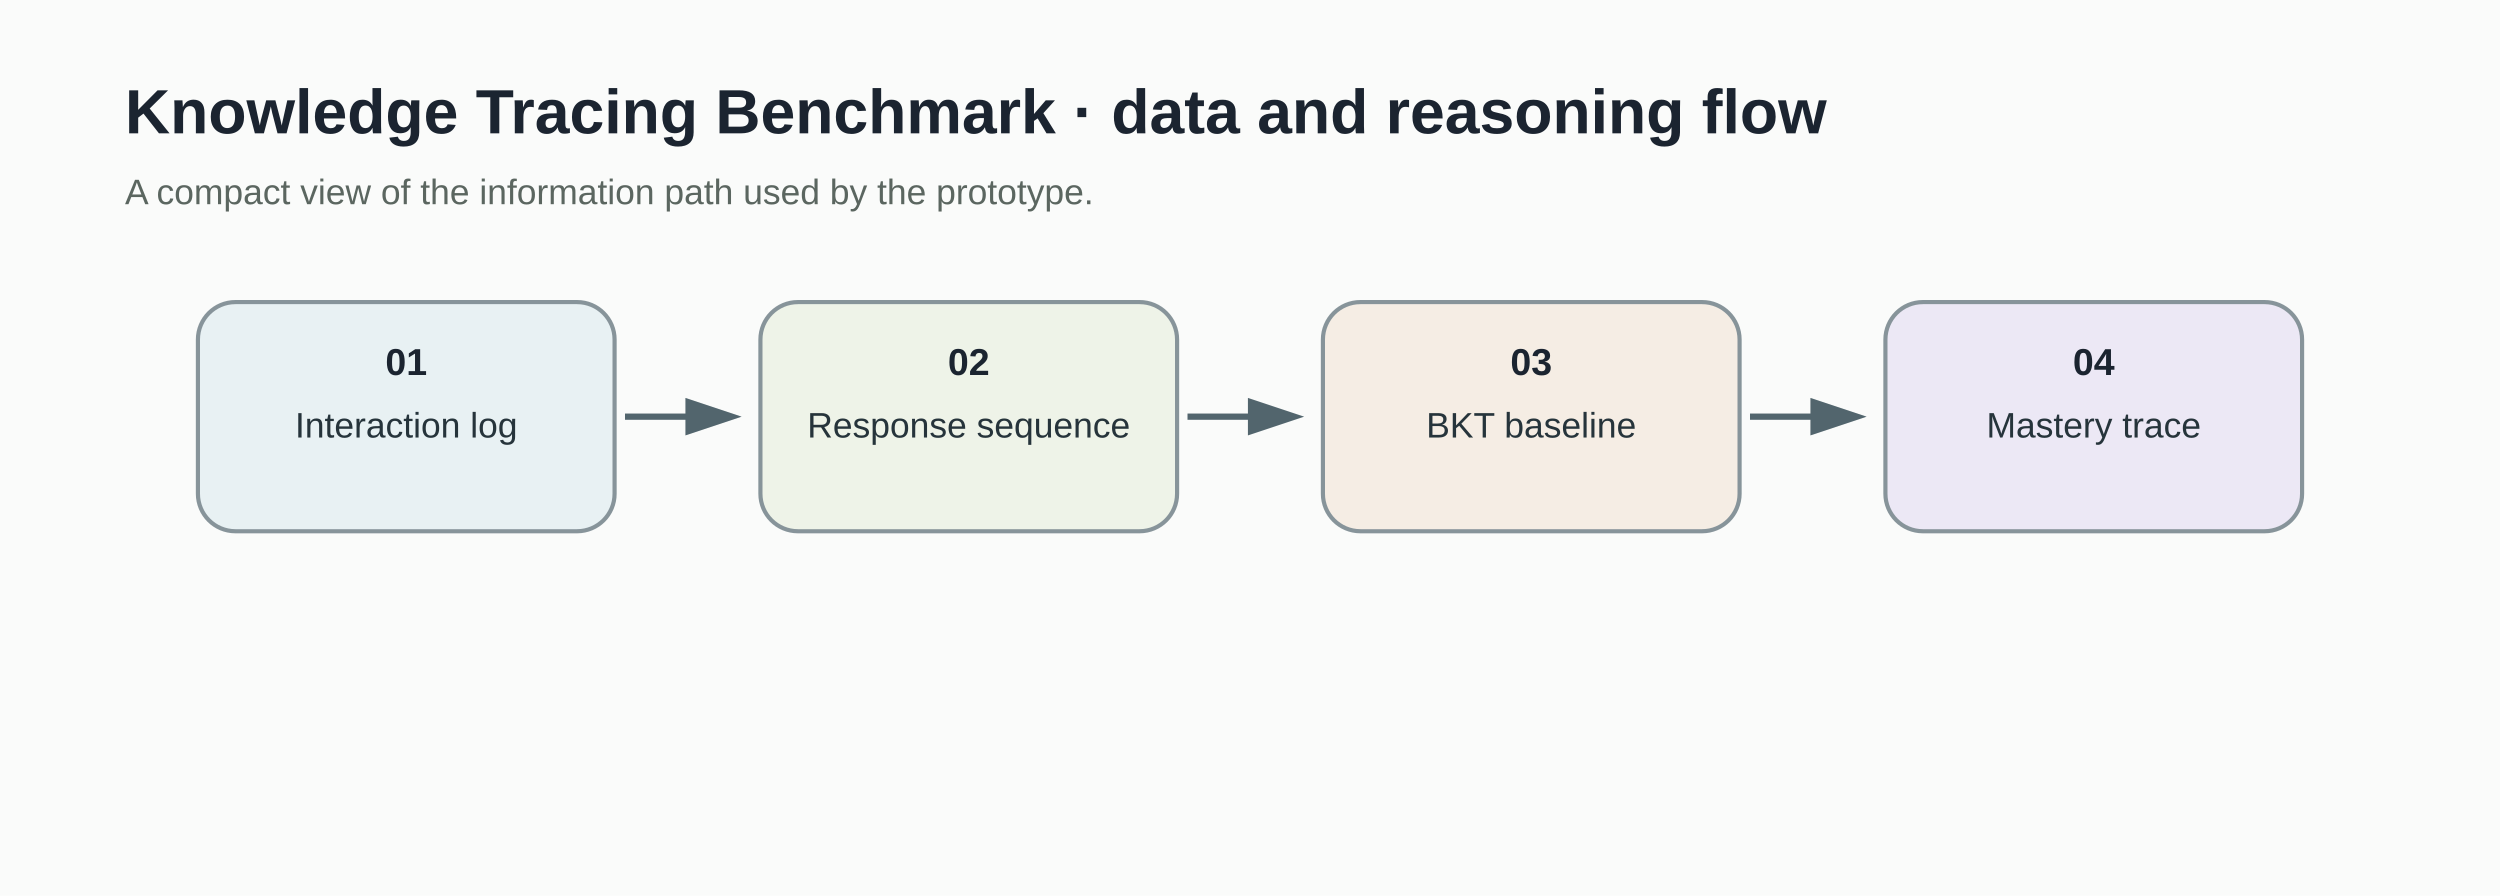
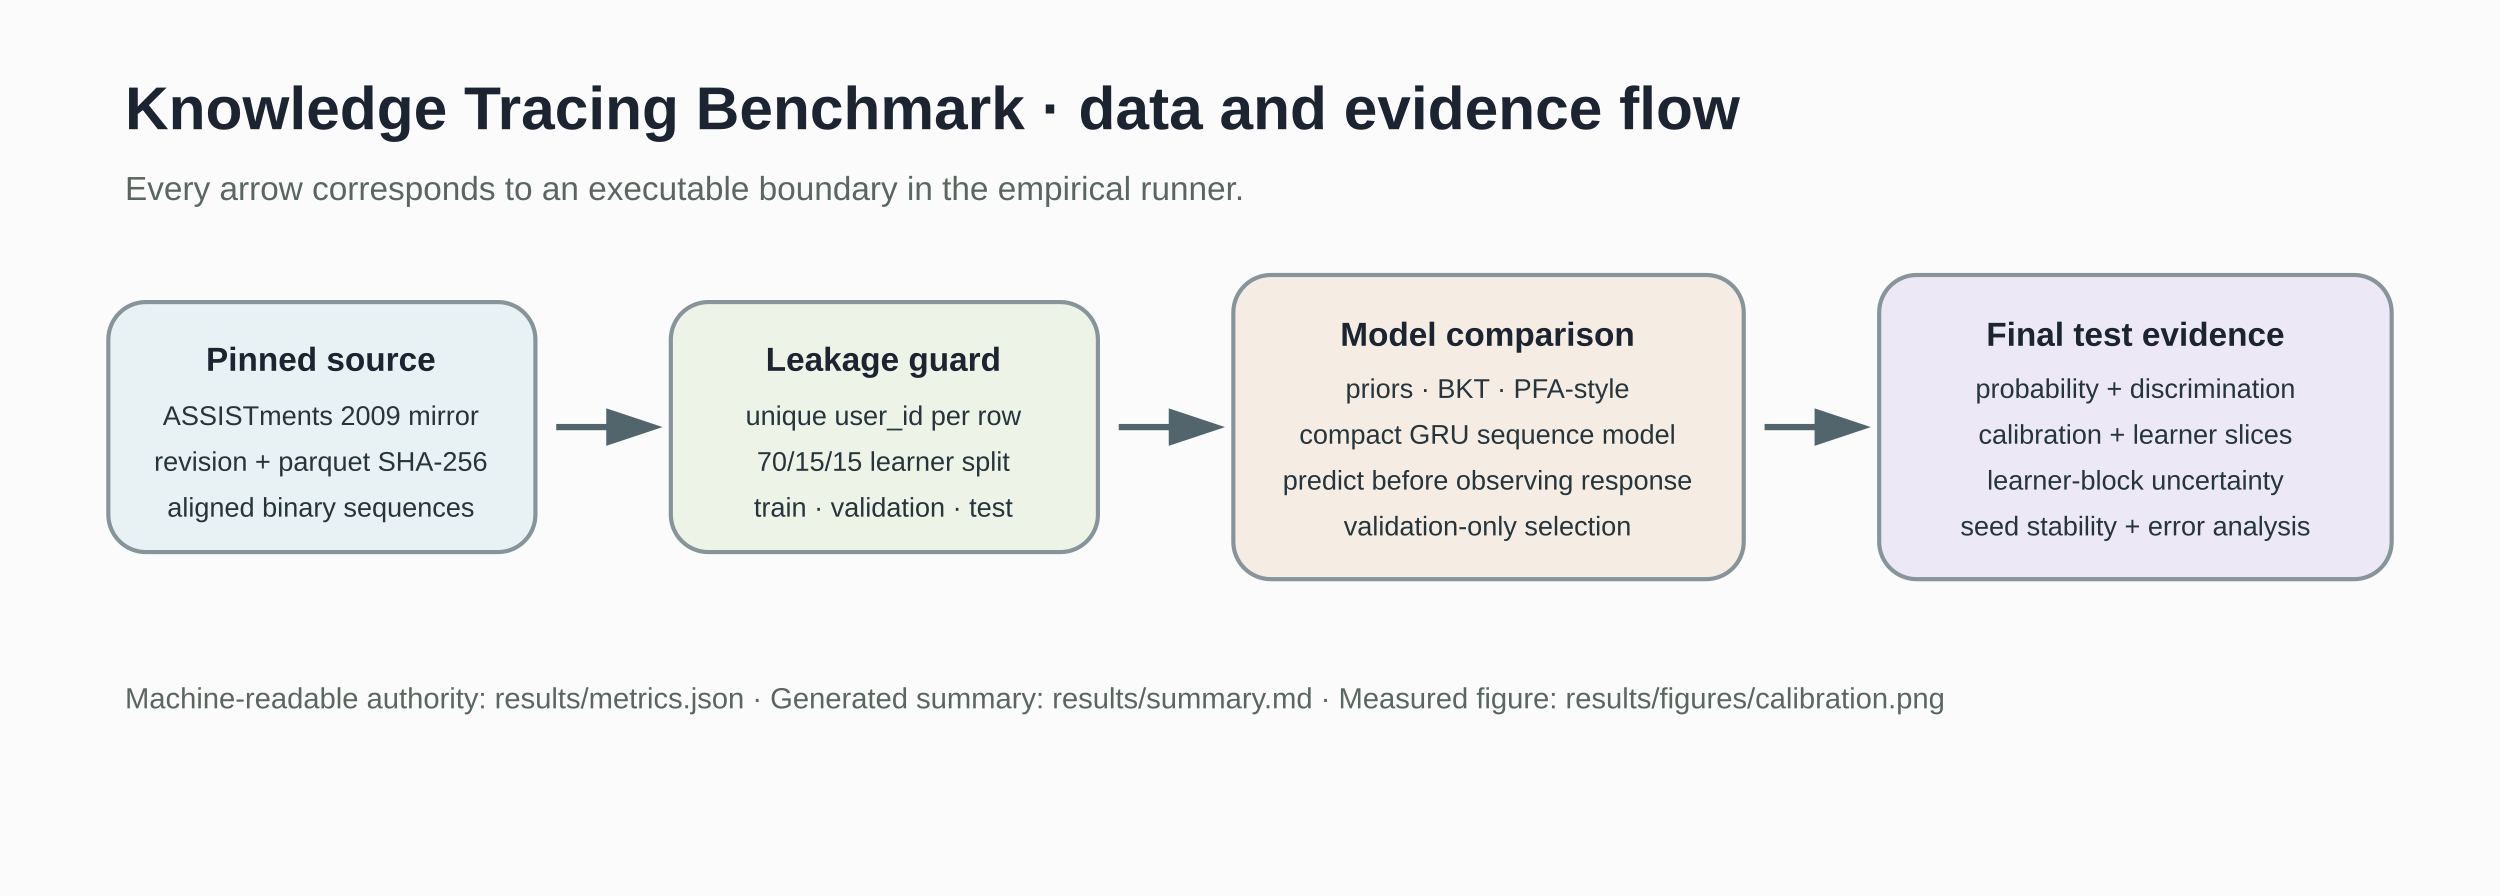
- <svg xmlns="http://www.w3.org/2000/svg" width="1200" height="430" viewBox="0 0 1200 430">
+ <svg xmlns="http://www.w3.org/2000/svg" width="1200" height="430" viewBox="0 0 1200 430" role="img" aria-labelledby="title desc">
  <defs>
    <marker id="arrow" markerWidth="10" markerHeight="10" refX="7" refY="3" orient="auto">
      <path d="M0,0 L0,6 L9,3 z" fill="#52656D" />
    </marker>
  </defs>
  <rect width="100%" height="100%" fill="#FAFBFA" />
-   <text x="60" y="64" font-family="Arial, sans-serif" font-size="30" font-weight="700" fill="#1B2430">Knowledge Tracing Benchmark · data and reasoning flow</text>
-   <text x="60" y="98" font-family="Arial, sans-serif" font-size="17" fill="#5B6660">A compact view of the information path used by the prototype.</text>
-   <rect x="95" y="145" width="200" height="110" rx="18" fill="#E8F1F3" stroke="#87949A" stroke-width="2" />
-   <text x="195" y="180" text-anchor="middle" font-family="Arial, sans-serif" font-size="18" font-weight="700" fill="#1B2430">01</text>
-   <text x="195" y="210" text-anchor="middle" font-family="Arial, sans-serif" font-size="17" fill="#26343B">Interaction log</text>
-   <line x1="300" y1="200" x2="350" y2="200" stroke="#52656D" stroke-width="3" marker-end="url(#arrow)" />
-   <rect x="365" y="145" width="200" height="110" rx="18" fill="#EEF3E8" stroke="#87949A" stroke-width="2" />
-   <text x="465" y="180" text-anchor="middle" font-family="Arial, sans-serif" font-size="18" font-weight="700" fill="#1B2430">02</text>
-   <text x="465" y="210" text-anchor="middle" font-family="Arial, sans-serif" font-size="17" fill="#26343B">Response sequence</text>
-   <line x1="570" y1="200" x2="620" y2="200" stroke="#52656D" stroke-width="3" marker-end="url(#arrow)" />
-   <rect x="635" y="145" width="200" height="110" rx="18" fill="#F5EDE4" stroke="#87949A" stroke-width="2" />
-   <text x="735" y="180" text-anchor="middle" font-family="Arial, sans-serif" font-size="18" font-weight="700" fill="#1B2430">03</text>
-   <text x="735" y="210" text-anchor="middle" font-family="Arial, sans-serif" font-size="17" fill="#26343B">BKT baseline</text>
-   <line x1="840" y1="200" x2="890" y2="200" stroke="#52656D" stroke-width="3" marker-end="url(#arrow)" />
-   <rect x="905" y="145" width="200" height="110" rx="18" fill="#ECE8F5" stroke="#87949A" stroke-width="2" />
-   <text x="1005" y="180" text-anchor="middle" font-family="Arial, sans-serif" font-size="18" font-weight="700" fill="#1B2430">04</text>
-   <text x="1005" y="210" text-anchor="middle" font-family="Arial, sans-serif" font-size="17" fill="#26343B">Mastery trace</text>
+   <text x="60" y="62" font-family="Arial, sans-serif" font-size="29" font-weight="700" fill="#1B2430">Knowledge Tracing Benchmark · data and evidence flow</text>
+   <text x="60" y="96" font-family="Arial, sans-serif" font-size="16" fill="#5B6660">Every arrow corresponds to an executable boundary in the empirical runner.</text>
+   <rect x="52" y="145" width="205" height="120" rx="18" fill="#E8F1F3" stroke="#87949A" stroke-width="2" />
+   <text x="154" y="178" text-anchor="middle" font-family="Arial" font-size="16" font-weight="700" fill="#1B2430">Pinned source</text>
+   <text x="154" y="204" text-anchor="middle" font-family="Arial" font-size="13" fill="#26343B">ASSISTments 2009 mirror</text>
+   <text x="154" y="226" text-anchor="middle" font-family="Arial" font-size="13" fill="#26343B">revision + parquet SHA-256</text>
+   <text x="154" y="248" text-anchor="middle" font-family="Arial" font-size="13" fill="#26343B">aligned binary sequences</text>
+   <line x1="267" y1="205" x2="312" y2="205" stroke="#52656D" stroke-width="3" marker-end="url(#arrow)" />
+   <rect x="322" y="145" width="205" height="120" rx="18" fill="#EEF3E8" stroke="#87949A" stroke-width="2" />
+   <text x="424" y="178" text-anchor="middle" font-family="Arial" font-size="16" font-weight="700" fill="#1B2430">Leakage guard</text>
+   <text x="424" y="204" text-anchor="middle" font-family="Arial" font-size="13" fill="#26343B">unique user_id per row</text>
+   <text x="424" y="226" text-anchor="middle" font-family="Arial" font-size="13" fill="#26343B">70/15/15 learner split</text>
+   <text x="424" y="248" text-anchor="middle" font-family="Arial" font-size="13" fill="#26343B">train · validation · test</text>
+   <line x1="537" y1="205" x2="582" y2="205" stroke="#52656D" stroke-width="3" marker-end="url(#arrow)" />
+   <rect x="592" y="132" width="245" height="146" rx="18" fill="#F5EDE4" stroke="#87949A" stroke-width="2" />
+   <text x="714" y="166" text-anchor="middle" font-family="Arial" font-size="16" font-weight="700" fill="#1B2430">Model comparison</text>
+   <text x="714" y="191" text-anchor="middle" font-family="Arial" font-size="13" fill="#26343B">priors · BKT · PFA-style</text>
+   <text x="714" y="213" text-anchor="middle" font-family="Arial" font-size="13" fill="#26343B">compact GRU sequence model</text>
+   <text x="714" y="235" text-anchor="middle" font-family="Arial" font-size="13" fill="#26343B">predict before observing response</text>
+   <text x="714" y="257" text-anchor="middle" font-family="Arial" font-size="13" fill="#26343B">validation-only selection</text>
+   <line x1="847" y1="205" x2="892" y2="205" stroke="#52656D" stroke-width="3" marker-end="url(#arrow)" />
+   <rect x="902" y="132" width="246" height="146" rx="18" fill="#ECE8F5" stroke="#87949A" stroke-width="2" />
+   <text x="1025" y="166" text-anchor="middle" font-family="Arial" font-size="16" font-weight="700" fill="#1B2430">Final test evidence</text>
+   <text x="1025" y="191" text-anchor="middle" font-family="Arial" font-size="13" fill="#26343B">probability + discrimination</text>
+   <text x="1025" y="213" text-anchor="middle" font-family="Arial" font-size="13" fill="#26343B">calibration + learner slices</text>
+   <text x="1025" y="235" text-anchor="middle" font-family="Arial" font-size="13" fill="#26343B">learner-block uncertainty</text>
+   <text x="1025" y="257" text-anchor="middle" font-family="Arial" font-size="13" fill="#26343B">seed stability + error analysis</text>
+   <text x="60" y="340" font-family="Arial, sans-serif" font-size="14" fill="#5B6660">Machine-readable authority: results/metrics.json · Generated summary: results/summary.md · Measured figure: results/figures/calibration.png</text>
</svg>
